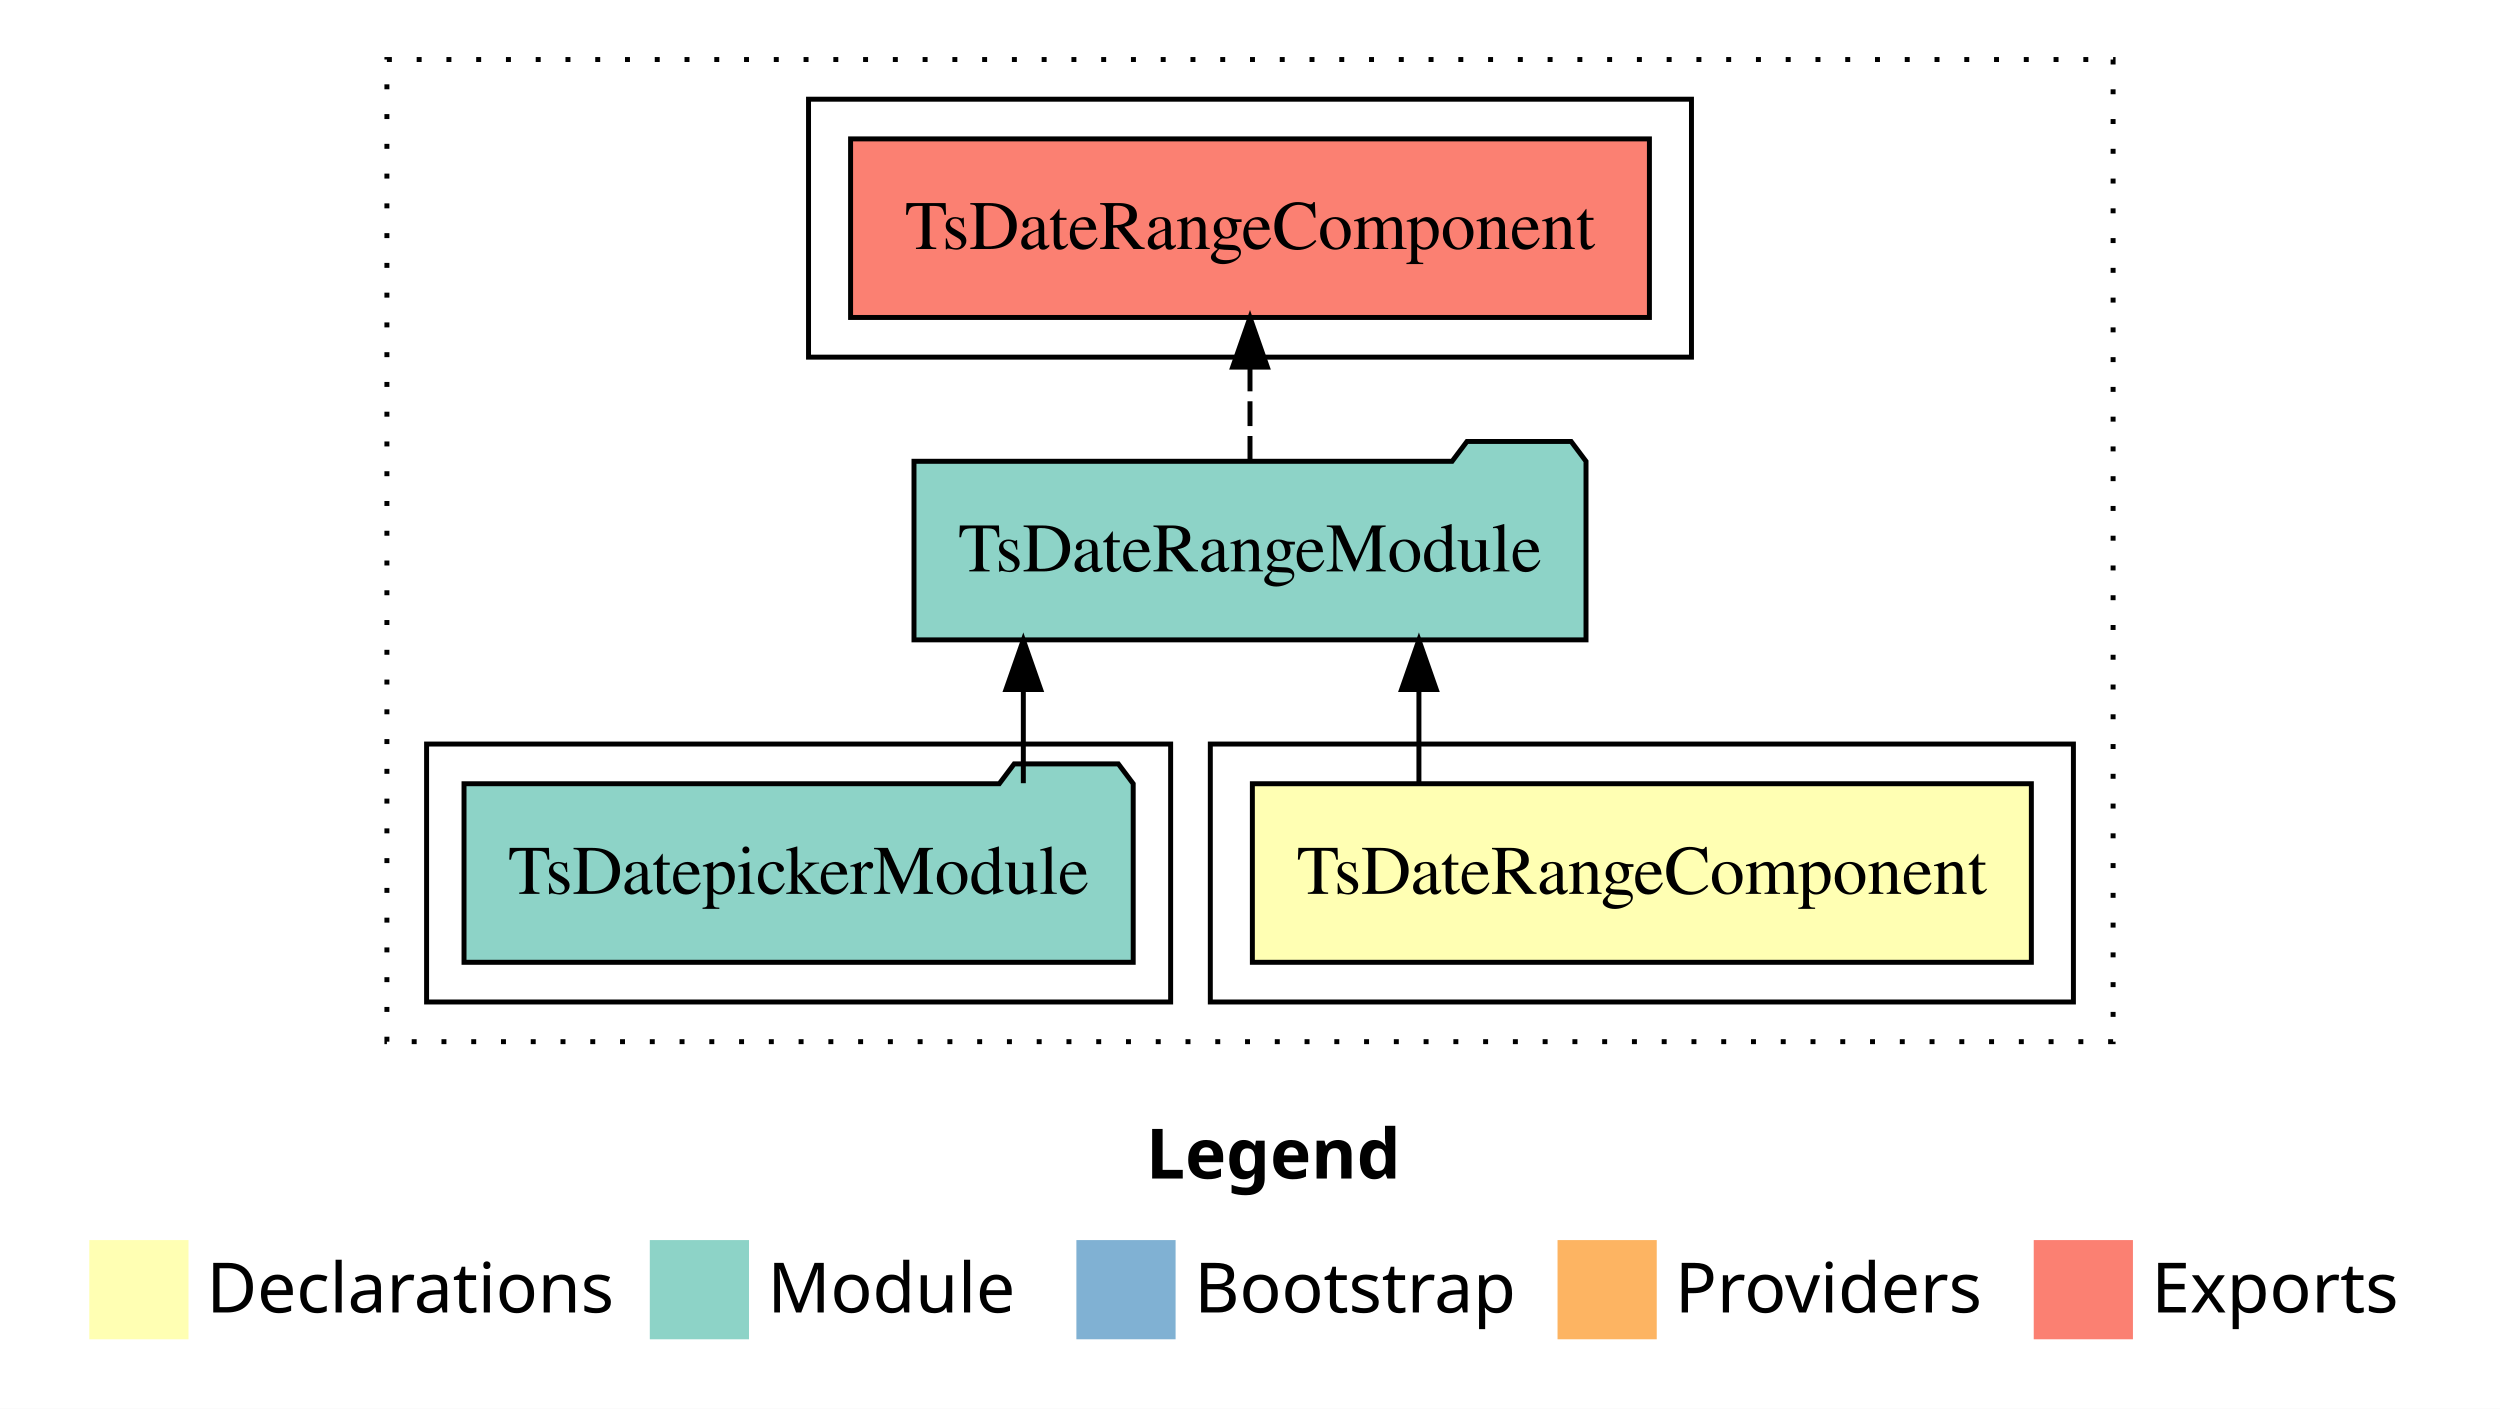
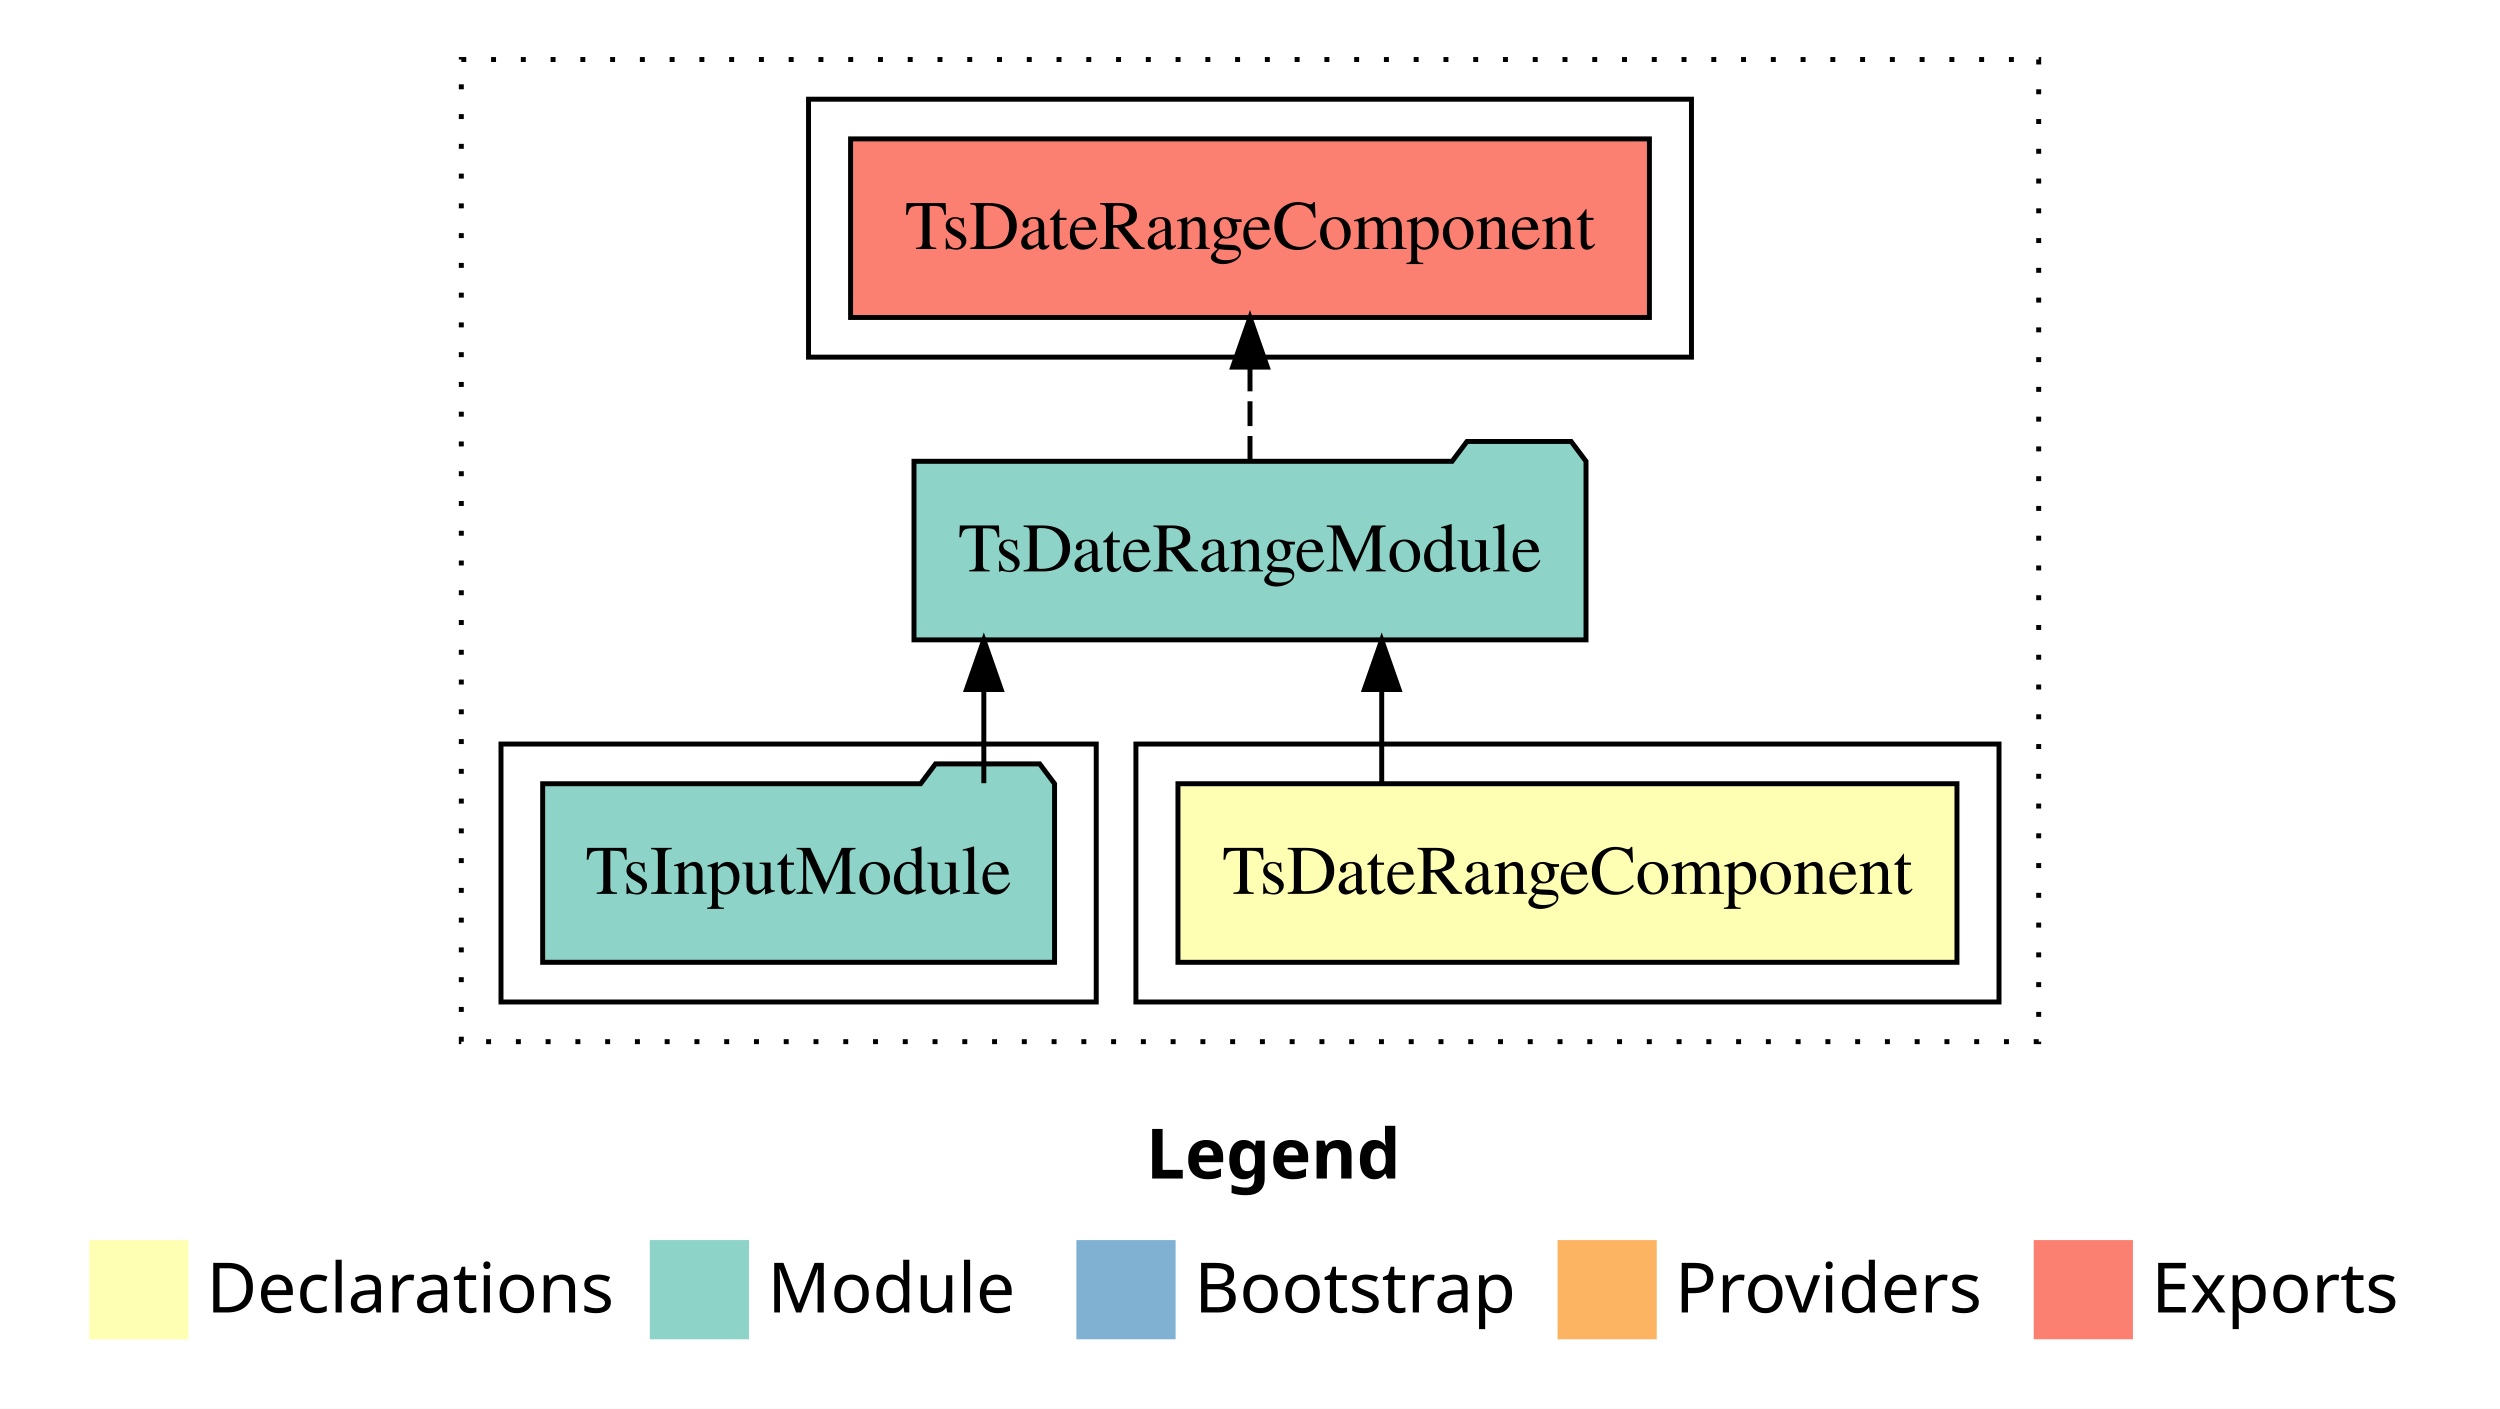
<svg xmlns="http://www.w3.org/2000/svg" width="504pt" height="284pt" viewBox="0.00 0.00 504.00 284.00">
  <g id="graph0" class="graph" transform="scale(1 1) rotate(0) translate(4 280)">
    <polygon fill="#ffffff" stroke="transparent" points="-4,4 -4,-280 500,-280 500,4 -4,4" />
    <text text-anchor="start" x="227.009" y="-42.4" font-family="sans-serif" font-weight="bold" font-size="14.00" fill="#000000">Legend</text>
    <polygon fill="#ffffb3" stroke="transparent" points="14,-10 14,-30 34,-30 34,-10 14,-10" />
    <text text-anchor="start" x="37.629" y="-15.4" font-family="sans-serif" font-size="14.00" fill="#000000">  Declarations</text>
    <polygon fill="#8dd3c7" stroke="transparent" points="127,-10 127,-30 147,-30 147,-10 127,-10" />
    <text text-anchor="start" x="150.725" y="-15.4" font-family="sans-serif" font-size="14.00" fill="#000000">  Module</text>
    <polygon fill="#80b1d3" stroke="transparent" points="213,-10 213,-30 233,-30 233,-10 213,-10" />
    <text text-anchor="start" x="236.781" y="-15.4" font-family="sans-serif" font-size="14.00" fill="#000000">  Bootstrap</text>
    <polygon fill="#fdb462" stroke="transparent" points="310,-10 310,-30 330,-30 330,-10 310,-10" />
    <text text-anchor="start" x="333.673" y="-15.4" font-family="sans-serif" font-size="14.00" fill="#000000">  Providers</text>
    <polygon fill="#fb8072" stroke="transparent" points="406,-10 406,-30 426,-30 426,-10 406,-10" />
    <text text-anchor="start" x="429.726" y="-15.4" font-family="sans-serif" font-size="14.00" fill="#000000">  Exports</text>
    <g id="clust1" class="cluster">
-       <polygon fill="none" stroke="#000000" stroke-dasharray="1,5" points="74,-70 74,-268 422,-268 422,-70 74,-70" />
+       <polygon fill="none" stroke="#000000" stroke-dasharray="1,5" points="89,-70 89,-268 407,-268 407,-70 89,-70" />
    </g>
    <g id="clust2" class="cluster">
-       <polygon fill="none" stroke="#000000" points="240,-78 240,-130 414,-130 414,-78 240,-78" />
+       <polygon fill="none" stroke="#000000" points="225,-78 225,-130 399,-130 399,-78 225,-78" />
    </g>
    <g id="clust4" class="cluster">
-       <polygon fill="none" stroke="#000000" points="82,-78 82,-130 232,-130 232,-78 82,-78" />
+       <polygon fill="none" stroke="#000000" points="97,-78 97,-130 217,-130 217,-78 97,-78" />
    </g>
    <g id="clust5" class="cluster">
      <polygon fill="none" stroke="#000000" points="159,-208 159,-260 337,-260 337,-208 159,-208" />
    </g>
    <g id="node1" class="node">
-       <polygon fill="#ffffb3" stroke="#000000" points="405.522,-122 248.477,-122 248.477,-86 405.522,-86 405.522,-122" />
-       <text text-anchor="middle" x="327" y="-99.8" font-family="Times,serif" font-size="14.00" fill="#000000">TsDateRangeComponent</text>
+       <polygon fill="#ffffb3" stroke="#000000" points="390.522,-122 233.477,-122 233.477,-86 390.522,-86 390.522,-122" />
+       <text text-anchor="middle" x="312" y="-99.8" font-family="Times,serif" font-size="14.00" fill="#000000">TsDateRangeComponent</text>
    </g>
    <g id="node2" class="node">
      <polygon fill="#8dd3c7" stroke="#000000" points="315.74,-187 312.74,-191 291.74,-191 288.74,-187 180.261,-187 180.261,-151 315.74,-151 315.74,-187" />
      <text text-anchor="middle" x="248" y="-164.8" font-family="Times,serif" font-size="14.00" fill="#000000">TsDateRangeModule</text>
    </g>
    <g id="edge1" class="edge">
-       <path fill="none" stroke="#000000" d="M282.054,-122.106C282.054,-122.106 282.054,-140.991 282.054,-140.991" />
-       <polygon fill="#000000" stroke="#000000" points="278.554,-140.991 282.054,-150.991 285.554,-140.991 278.554,-140.991" />
+       <path fill="none" stroke="#000000" d="M274.554,-122.106C274.554,-122.106 274.554,-140.991 274.554,-140.991" />
+       <polygon fill="#000000" stroke="#000000" points="271.054,-140.991 274.554,-150.991 278.054,-140.991 271.054,-140.991" />
    </g>
    <g id="node4" class="node">
      <polygon fill="#fb8072" stroke="#000000" points="328.522,-252 167.478,-252 167.478,-216 328.522,-216 328.522,-252" />
      <text text-anchor="middle" x="248" y="-229.8" font-family="Times,serif" font-size="14.00" fill="#000000">TsDateRangeComponent </text>
    </g>
    <g id="edge3" class="edge">
      <path fill="none" stroke="#000000" stroke-dasharray="5,2" d="M248,-187.106C248,-187.106 248,-205.991 248,-205.991" />
      <polygon fill="#000000" stroke="#000000" points="244.5,-205.991 248,-215.991 251.5,-205.991 244.5,-205.991" />
    </g>
    <g id="node3" class="node">
-       <polygon fill="#8dd3c7" stroke="#000000" points="224.454,-122 221.454,-126 200.454,-126 197.454,-122 89.546,-122 89.546,-86 224.454,-86 224.454,-122" />
-       <text text-anchor="middle" x="157" y="-99.8" font-family="Times,serif" font-size="14.00" fill="#000000">TsDatepickerModule</text>
+       <polygon fill="#8dd3c7" stroke="#000000" points="208.598,-122 205.598,-126 184.598,-126 181.598,-122 105.402,-122 105.402,-86 208.598,-86 208.598,-122" />
+       <text text-anchor="middle" x="157" y="-99.8" font-family="Times,serif" font-size="14.00" fill="#000000">TsInputModule</text>
    </g>
    <g id="edge2" class="edge">
-       <path fill="none" stroke="#000000" d="M202.304,-122.106C202.304,-122.106 202.304,-140.991 202.304,-140.991" />
-       <polygon fill="#000000" stroke="#000000" points="198.804,-140.991 202.304,-150.991 205.804,-140.991 198.804,-140.991" />
+       <path fill="none" stroke="#000000" d="M194.34,-122.106C194.34,-122.106 194.34,-140.991 194.34,-140.991" />
+       <polygon fill="#000000" stroke="#000000" points="190.84,-140.991 194.34,-150.991 197.84,-140.991 190.84,-140.991" />
    </g>
  </g>
</svg>
